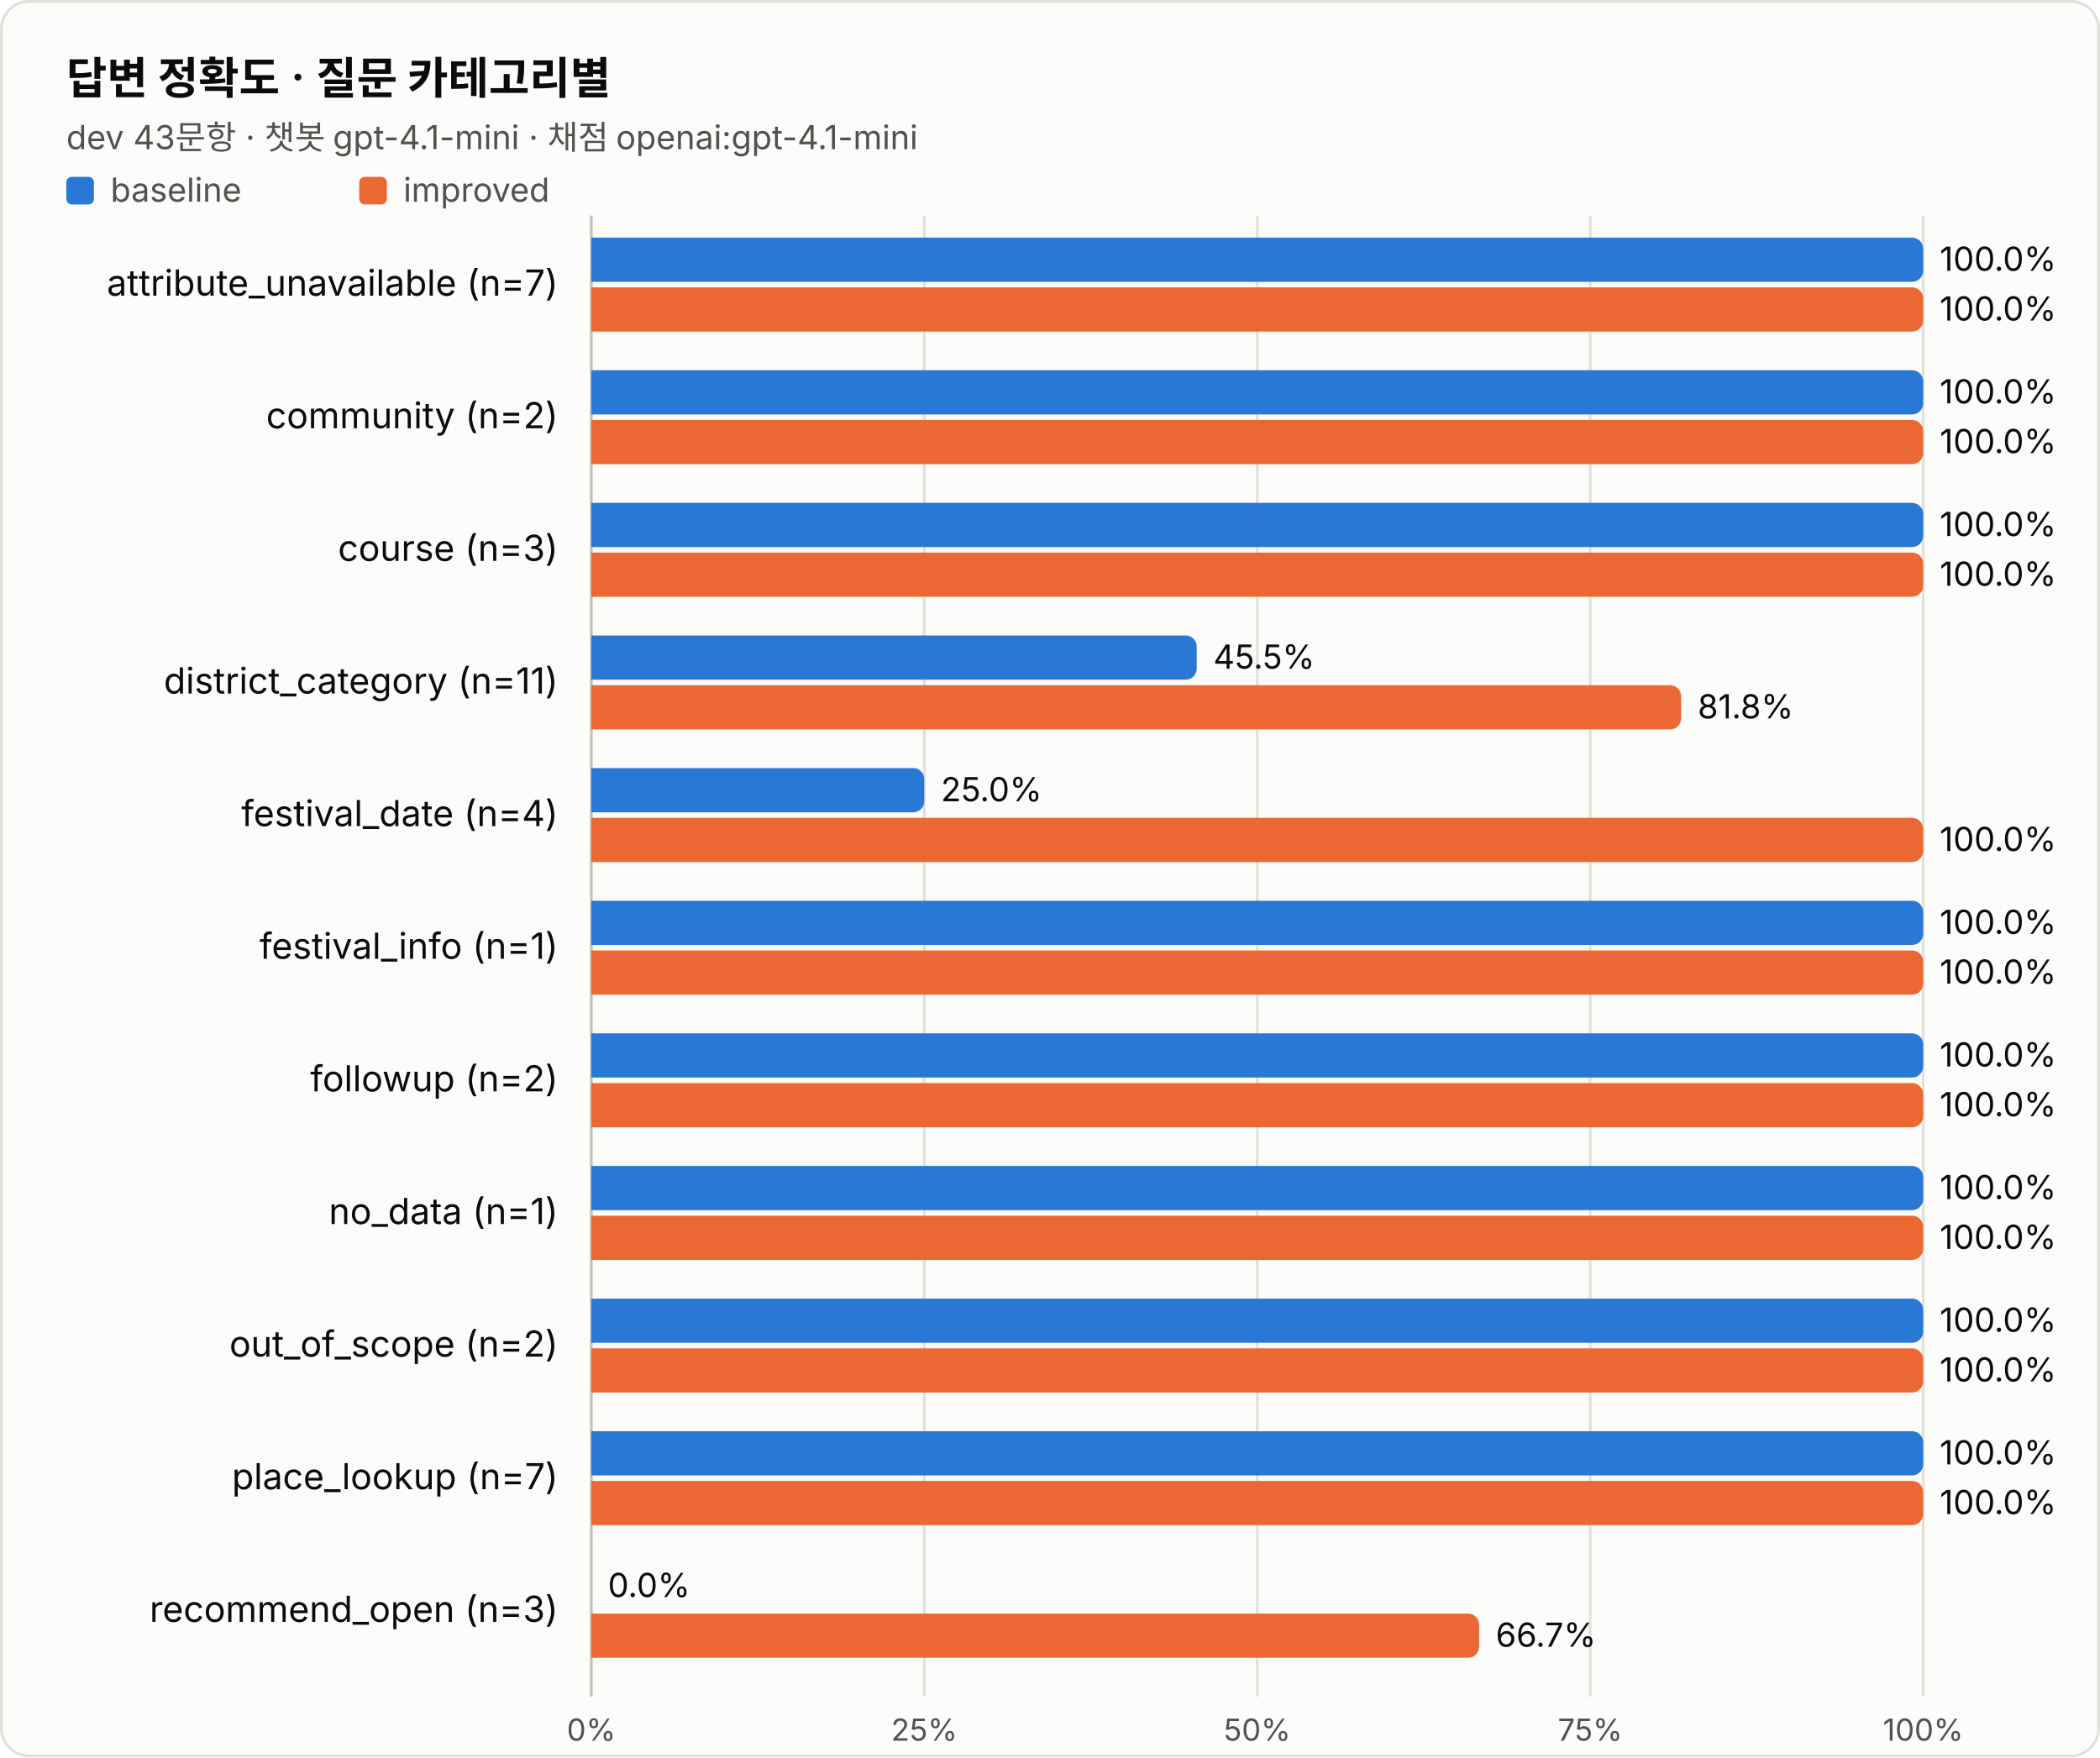
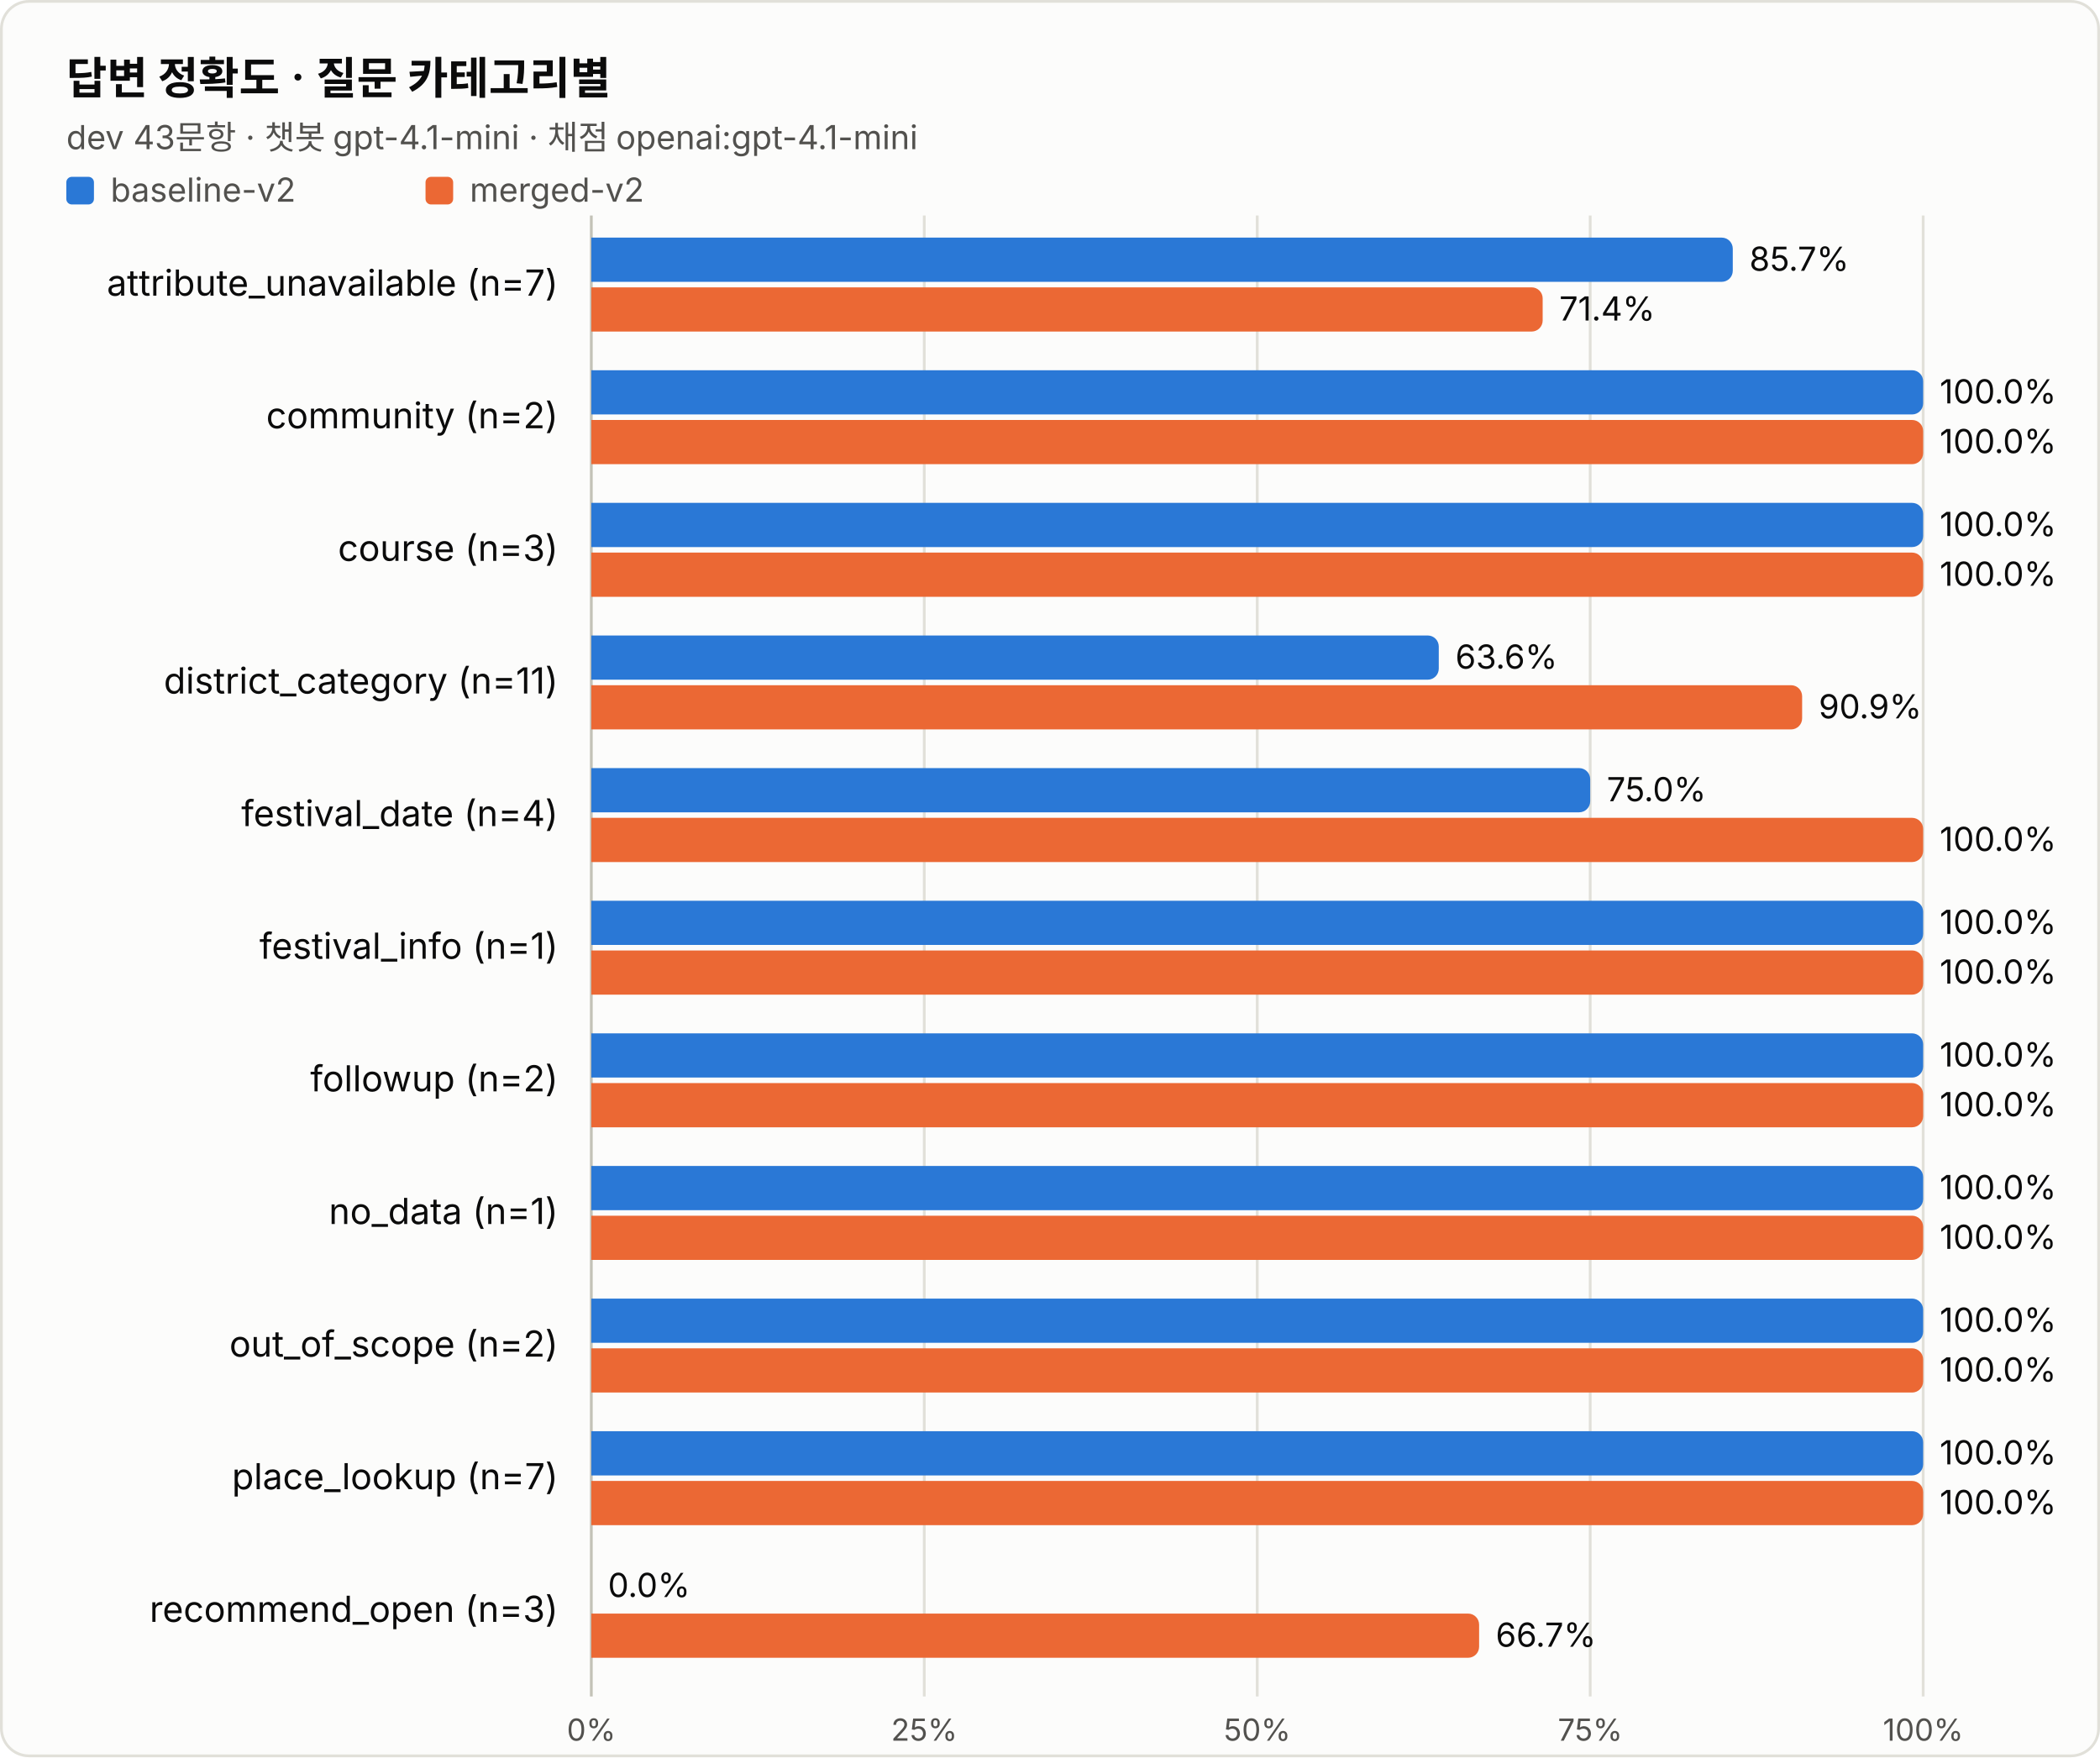
<svg xmlns="http://www.w3.org/2000/svg" width="760" height="636" viewBox="0 0 760 636" role="img" aria-labelledby="t d" font-family="system-ui, -apple-system, 'Segoe UI', 'Malgun Gothic', 'Apple SD Gothic Neo', 'Noto Sans KR', sans-serif">
  <rect x="0.5" y="0.5" width="759" height="635" rx="10" fill="#fcfcfb" stroke="#e1e0d9" />
  <text x="24" y="34" font-size="16" font-weight="600" fill="#0b0b0b">답변 정확도 · 질문 카테고리별</text>
  <text x="24" y="54" font-size="12" fill="#52514e">dev 43문항 · 챗봇 gpt-4.1-mini · 채점 openai:gpt-4.1-mini</text>
  <rect x="24" y="64" width="10" height="10" rx="2" fill="#2a78d6" />
-   <text x="40" y="73" font-size="12" fill="#52514e">baseline</text>
-   <rect x="130" y="64" width="10" height="10" rx="2" fill="#eb6834" />
-   <text x="146" y="73" font-size="12" fill="#52514e">improved</text>
+   <text x="40" y="73" font-size="12" fill="#52514e">baseline-v2</text>
+   <rect x="154" y="64" width="10" height="10" rx="2" fill="#eb6834" />
+   <text x="170" y="73" font-size="12" fill="#52514e">merged-v2</text>
  <line x1="214.0" y1="78" x2="214.0" y2="614" stroke="#c3c2b7" stroke-width="1" />
  <text x="214.0" y="630" font-size="11" text-anchor="middle" fill="#52514e">0%</text>
  <line x1="334.5" y1="78" x2="334.5" y2="614" stroke="#e1e0d9" stroke-width="1" />
  <text x="334.5" y="630" font-size="11" text-anchor="middle" fill="#52514e">25%</text>
  <line x1="455.0" y1="78" x2="455.0" y2="614" stroke="#e1e0d9" stroke-width="1" />
  <text x="455.0" y="630" font-size="11" text-anchor="middle" fill="#52514e">50%</text>
  <line x1="575.5" y1="78" x2="575.5" y2="614" stroke="#e1e0d9" stroke-width="1" />
  <text x="575.5" y="630" font-size="11" text-anchor="middle" fill="#52514e">75%</text>
  <line x1="696.0" y1="78" x2="696.0" y2="614" stroke="#e1e0d9" stroke-width="1" />
  <text x="696.0" y="630" font-size="11" text-anchor="middle" fill="#52514e">100%</text>
  <text x="202" y="107.0" font-size="13" text-anchor="end" fill="#0b0b0b">attribute_unavailable (n=7)</text>
-   <path d="M214.0,86.0 H692.0 A4,4 0 0 1 696.0,90.0 V98.0 A4,4 0 0 1 692.0,102.0 H214.0 Z" fill="#2a78d6" />
-   <text x="702.0" y="98" font-size="12" fill="#0b0b0b">100.0%</text>
-   <path d="M214.0,104.0 H692.0 A4,4 0 0 1 696.0,108.0 V116.0 A4,4 0 0 1 692.0,120.0 H214.0 Z" fill="#eb6834" />
-   <text x="702.0" y="116" font-size="12" fill="#0b0b0b">100.0%</text>
+   <path d="M214.0,86.0 H623.1 A4,4 0 0 1 627.1,90.0 V98.0 A4,4 0 0 1 623.1,102.0 H214.0 Z" fill="#2a78d6" />
+   <text x="633.1" y="98" font-size="12" fill="#0b0b0b">85.7%</text>
+   <path d="M214.0,104.0 H554.3 A4,4 0 0 1 558.3,108.0 V116.0 A4,4 0 0 1 554.3,120.0 H214.0 Z" fill="#eb6834" />
+   <text x="564.3" y="116" font-size="12" fill="#0b0b0b">71.4%</text>
  <text x="202" y="155.0" font-size="13" text-anchor="end" fill="#0b0b0b">community (n=2)</text>
  <path d="M214.0,134.0 H692.0 A4,4 0 0 1 696.0,138.0 V146.0 A4,4 0 0 1 692.0,150.0 H214.0 Z" fill="#2a78d6" />
  <text x="702.0" y="146" font-size="12" fill="#0b0b0b">100.0%</text>
  <path d="M214.0,152.0 H692.0 A4,4 0 0 1 696.0,156.0 V164.0 A4,4 0 0 1 692.0,168.0 H214.0 Z" fill="#eb6834" />
  <text x="702.0" y="164" font-size="12" fill="#0b0b0b">100.0%</text>
  <text x="202" y="203.0" font-size="13" text-anchor="end" fill="#0b0b0b">course (n=3)</text>
  <path d="M214.0,182.0 H692.0 A4,4 0 0 1 696.0,186.0 V194.0 A4,4 0 0 1 692.0,198.0 H214.0 Z" fill="#2a78d6" />
  <text x="702.0" y="194" font-size="12" fill="#0b0b0b">100.0%</text>
  <path d="M214.0,200.0 H692.0 A4,4 0 0 1 696.0,204.0 V212.0 A4,4 0 0 1 692.0,216.0 H214.0 Z" fill="#eb6834" />
  <text x="702.0" y="212" font-size="12" fill="#0b0b0b">100.0%</text>
  <text x="202" y="251.0" font-size="13" text-anchor="end" fill="#0b0b0b">district_category (n=11)</text>
-   <path d="M214.0,230.0 H429.1 A4,4 0 0 1 433.1,234.0 V242.0 A4,4 0 0 1 429.1,246.0 H214.0 Z" fill="#2a78d6" />
-   <text x="439.1" y="242" font-size="12" fill="#0b0b0b">45.5%</text>
-   <path d="M214.0,248.0 H604.4 A4,4 0 0 1 608.4,252.0 V260.0 A4,4 0 0 1 604.4,264.0 H214.0 Z" fill="#eb6834" />
-   <text x="614.4" y="260" font-size="12" fill="#0b0b0b">81.8%</text>
+   <path d="M214.0,230.0 H516.7 A4,4 0 0 1 520.7,234.0 V242.0 A4,4 0 0 1 516.7,246.0 H214.0 Z" fill="#2a78d6" />
+   <text x="526.7" y="242" font-size="12" fill="#0b0b0b">63.6%</text>
+   <path d="M214.0,248.0 H648.2 A4,4 0 0 1 652.2,252.0 V260.0 A4,4 0 0 1 648.2,264.0 H214.0 Z" fill="#eb6834" />
+   <text x="658.2" y="260" font-size="12" fill="#0b0b0b">90.9%</text>
  <text x="202" y="299.0" font-size="13" text-anchor="end" fill="#0b0b0b">festival_date (n=4)</text>
-   <path d="M214.0,278.0 H330.5 A4,4 0 0 1 334.5,282.0 V290.0 A4,4 0 0 1 330.5,294.0 H214.0 Z" fill="#2a78d6" />
-   <text x="340.5" y="290" font-size="12" fill="#0b0b0b">25.0%</text>
+   <path d="M214.0,278.0 H571.5 A4,4 0 0 1 575.5,282.0 V290.0 A4,4 0 0 1 571.5,294.0 H214.0 Z" fill="#2a78d6" />
+   <text x="581.5" y="290" font-size="12" fill="#0b0b0b">75.0%</text>
  <path d="M214.0,296.0 H692.0 A4,4 0 0 1 696.0,300.0 V308.0 A4,4 0 0 1 692.0,312.0 H214.0 Z" fill="#eb6834" />
  <text x="702.0" y="308" font-size="12" fill="#0b0b0b">100.0%</text>
  <text x="202" y="347.0" font-size="13" text-anchor="end" fill="#0b0b0b">festival_info (n=1)</text>
  <path d="M214.0,326.0 H692.0 A4,4 0 0 1 696.0,330.0 V338.0 A4,4 0 0 1 692.0,342.0 H214.0 Z" fill="#2a78d6" />
  <text x="702.0" y="338" font-size="12" fill="#0b0b0b">100.0%</text>
  <path d="M214.0,344.0 H692.0 A4,4 0 0 1 696.0,348.0 V356.0 A4,4 0 0 1 692.0,360.0 H214.0 Z" fill="#eb6834" />
  <text x="702.0" y="356" font-size="12" fill="#0b0b0b">100.0%</text>
  <text x="202" y="395.0" font-size="13" text-anchor="end" fill="#0b0b0b">followup (n=2)</text>
  <path d="M214.0,374.0 H692.0 A4,4 0 0 1 696.0,378.0 V386.0 A4,4 0 0 1 692.0,390.0 H214.0 Z" fill="#2a78d6" />
  <text x="702.0" y="386" font-size="12" fill="#0b0b0b">100.0%</text>
  <path d="M214.0,392.0 H692.0 A4,4 0 0 1 696.0,396.0 V404.0 A4,4 0 0 1 692.0,408.0 H214.0 Z" fill="#eb6834" />
  <text x="702.0" y="404" font-size="12" fill="#0b0b0b">100.0%</text>
  <text x="202" y="443.0" font-size="13" text-anchor="end" fill="#0b0b0b">no_data (n=1)</text>
  <path d="M214.0,422.0 H692.0 A4,4 0 0 1 696.0,426.0 V434.0 A4,4 0 0 1 692.0,438.0 H214.0 Z" fill="#2a78d6" />
  <text x="702.0" y="434" font-size="12" fill="#0b0b0b">100.0%</text>
  <path d="M214.0,440.0 H692.0 A4,4 0 0 1 696.0,444.0 V452.0 A4,4 0 0 1 692.0,456.0 H214.0 Z" fill="#eb6834" />
  <text x="702.0" y="452" font-size="12" fill="#0b0b0b">100.0%</text>
  <text x="202" y="491.0" font-size="13" text-anchor="end" fill="#0b0b0b">out_of_scope (n=2)</text>
  <path d="M214.0,470.0 H692.0 A4,4 0 0 1 696.0,474.0 V482.0 A4,4 0 0 1 692.0,486.0 H214.0 Z" fill="#2a78d6" />
  <text x="702.0" y="482" font-size="12" fill="#0b0b0b">100.0%</text>
  <path d="M214.0,488.0 H692.0 A4,4 0 0 1 696.0,492.0 V500.0 A4,4 0 0 1 692.0,504.0 H214.0 Z" fill="#eb6834" />
  <text x="702.0" y="500" font-size="12" fill="#0b0b0b">100.0%</text>
  <text x="202" y="539.0" font-size="13" text-anchor="end" fill="#0b0b0b">place_lookup (n=7)</text>
  <path d="M214.0,518.0 H692.0 A4,4 0 0 1 696.0,522.0 V530.0 A4,4 0 0 1 692.0,534.0 H214.0 Z" fill="#2a78d6" />
  <text x="702.0" y="530" font-size="12" fill="#0b0b0b">100.0%</text>
  <path d="M214.0,536.0 H692.0 A4,4 0 0 1 696.0,540.0 V548.0 A4,4 0 0 1 692.0,552.0 H214.0 Z" fill="#eb6834" />
  <text x="702.0" y="548" font-size="12" fill="#0b0b0b">100.0%</text>
  <text x="202" y="587.0" font-size="13" text-anchor="end" fill="#0b0b0b">recommend_open (n=3)</text>
  <text x="220.0" y="578" font-size="12" fill="#0b0b0b">0.0%</text>
  <path d="M214.0,584.0 H531.3 A4,4 0 0 1 535.3,588.0 V596.0 A4,4 0 0 1 531.3,600.0 H214.0 Z" fill="#eb6834" />
  <text x="541.3" y="596" font-size="12" fill="#0b0b0b">66.7%</text>
</svg>
